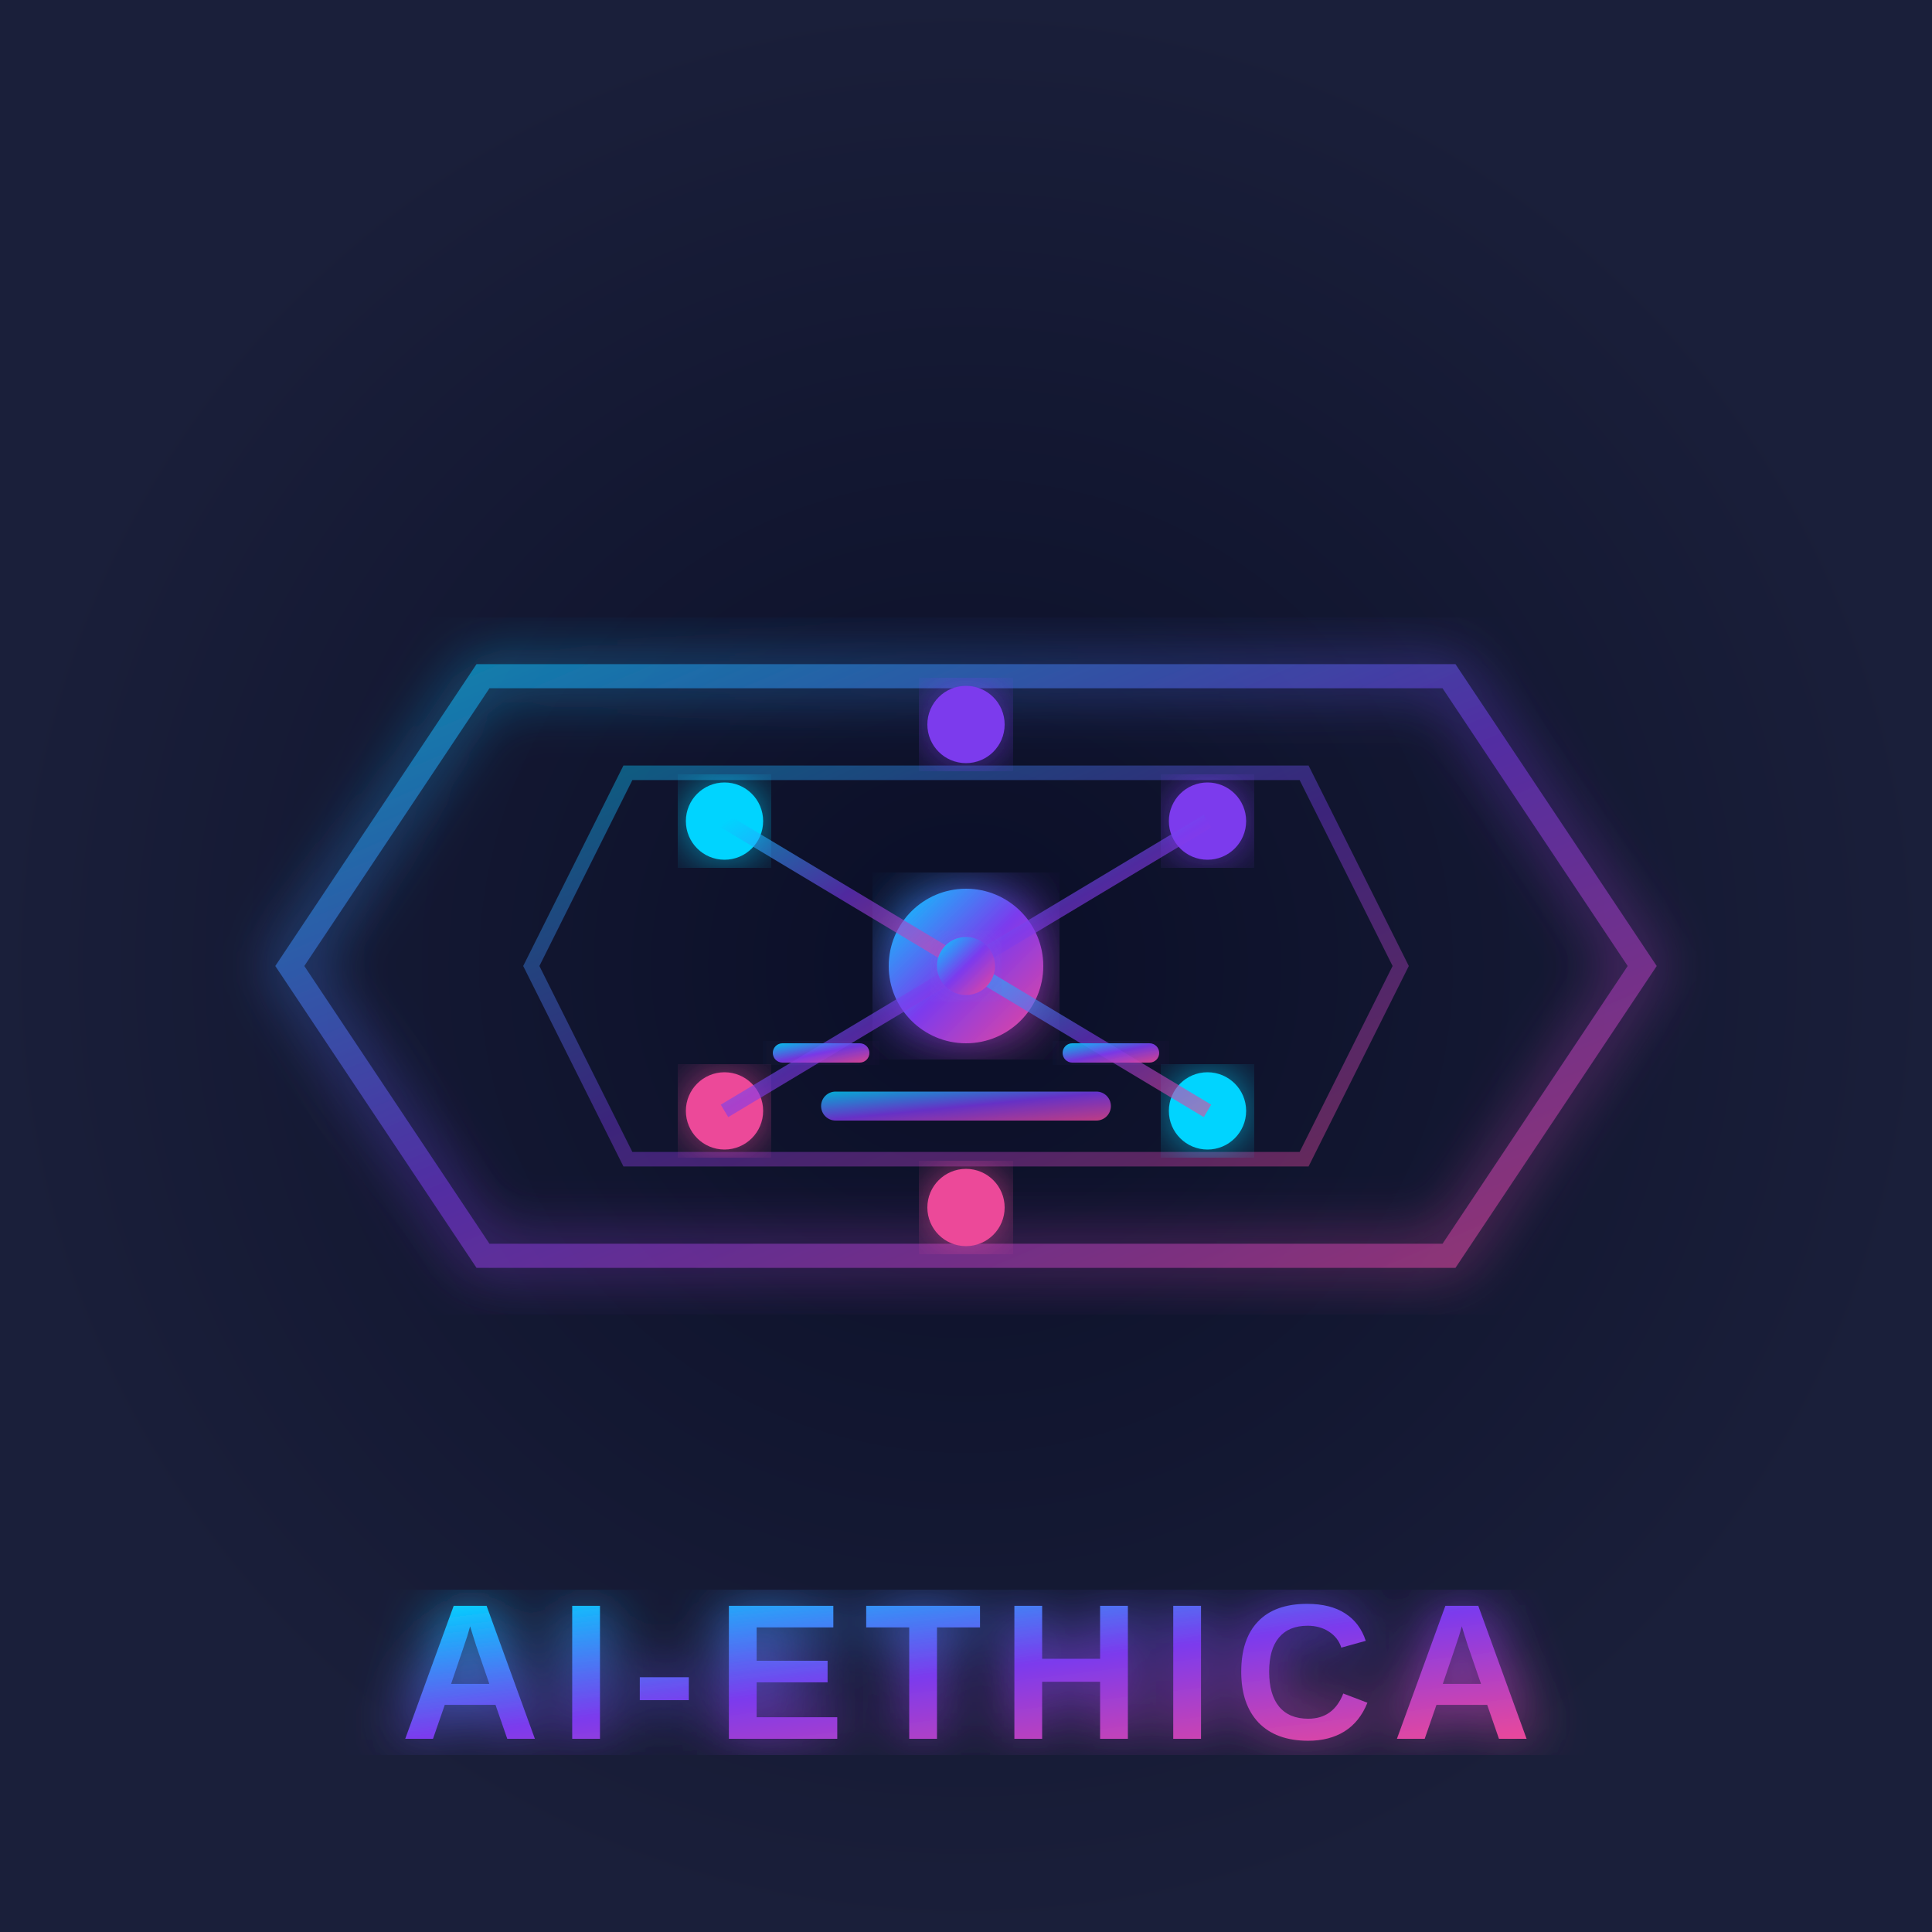
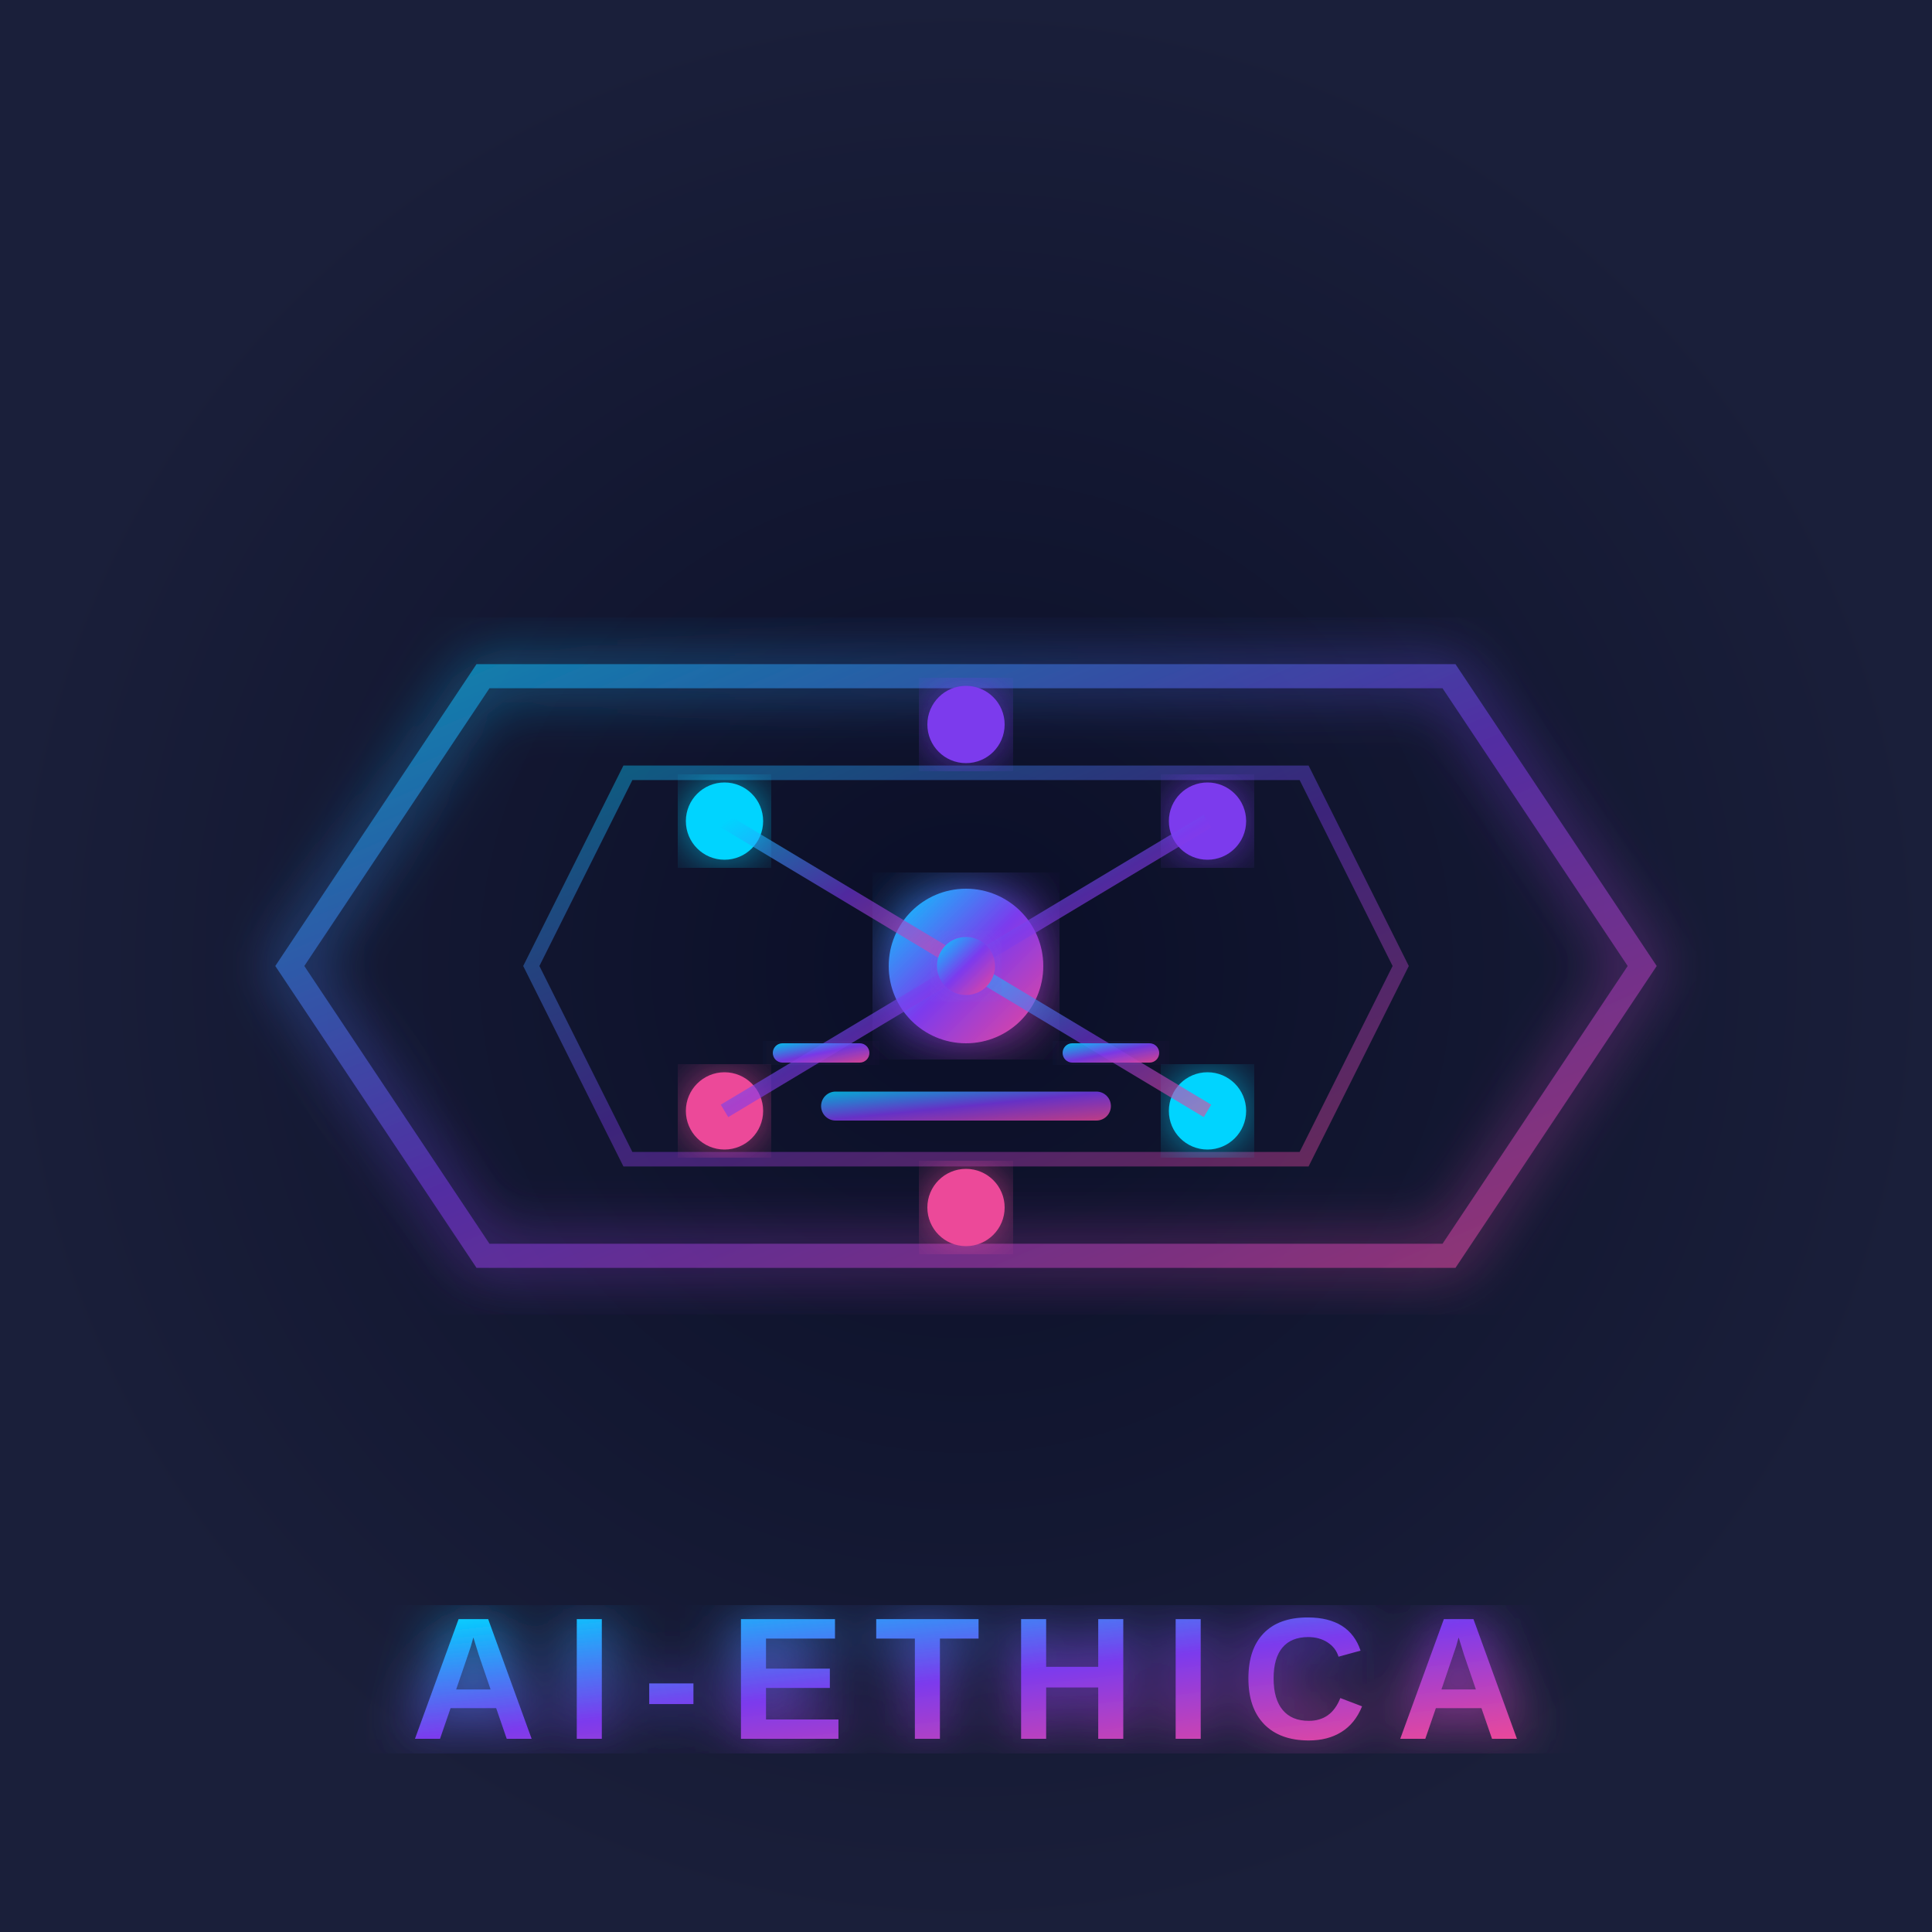
<svg xmlns="http://www.w3.org/2000/svg" width="200" height="200" viewBox="0 0 200 200">
  <defs>
    <linearGradient id="futGrad1" x1="0%" y1="0%" x2="100%" y2="100%">
      <stop offset="0%" style="stop-color:#00d4ff;stop-opacity:1" />
      <stop offset="50%" style="stop-color:#7c3aed;stop-opacity:1" />
      <stop offset="100%" style="stop-color:#ec4899;stop-opacity:1" />
    </linearGradient>
    <filter id="glow">
      <feGaussianBlur stdDeviation="3" result="coloredBlur" />
      <feMerge>
        <feMergeNode in="coloredBlur" />
        <feMergeNode in="SourceGraphic" />
      </feMerge>
    </filter>
    <radialGradient id="bgGrad" cx="50%" cy="50%">
      <stop offset="0%" style="stop-color:#0a0e27;stop-opacity:1" />
      <stop offset="100%" style="stop-color:#1a1f3a;stop-opacity:1" />
    </radialGradient>
  </defs>
  <rect width="200" height="200" fill="url(#bgGrad)" />
  <g transform="translate(100, 100)">
    <polygon points="-50,-30 50,-30 70,0 50,30 -50,30 -70,0" fill="none" stroke="url(#futGrad1)" stroke-width="2.5" opacity="0.6" filter="url(#glow)" />
    <polygon points="-35,-20 35,-20 45,0 35,20 -35,20 -45,0" fill="none" stroke="url(#futGrad1)" stroke-width="1.5" opacity="0.4" />
    <circle cx="0" cy="0" r="8" fill="url(#futGrad1)" filter="url(#glow)" />
    <circle cx="-25" cy="-15" r="4" fill="#00d4ff" filter="url(#glow)" />
    <circle cx="25" cy="-15" r="4" fill="#7c3aed" filter="url(#glow)" />
    <circle cx="-25" cy="15" r="4" fill="#ec4899" filter="url(#glow)" />
    <circle cx="25" cy="15" r="4" fill="#00d4ff" filter="url(#glow)" />
    <circle cx="0" cy="-25" r="4" fill="#7c3aed" filter="url(#glow)" />
    <circle cx="0" cy="25" r="4" fill="#ec4899" filter="url(#glow)" />
    <line x1="0" y1="0" x2="-25" y2="-15" stroke="url(#futGrad1)" stroke-width="1.5" opacity="0.6" />
    <line x1="0" y1="0" x2="25" y2="-15" stroke="url(#futGrad1)" stroke-width="1.5" opacity="0.6" />
    <line x1="0" y1="0" x2="-25" y2="15" stroke="url(#futGrad1)" stroke-width="1.5" opacity="0.6" />
    <line x1="0" y1="0" x2="25" y2="15" stroke="url(#futGrad1)" stroke-width="1.5" opacity="0.6" />
    <line x1="0" y1="0" x2="0" y2="-25" stroke="url(#futGrad1)" stroke-width="1.5" opacity="0.6" />
    <line x1="0" y1="0" x2="0" y2="25" stroke="url(#futGrad1)" stroke-width="1.5" opacity="0.6" />
    <g transform="translate(0, 5)">
      <rect x="-15" y="8" width="30" height="3" fill="url(#futGrad1)" opacity="0.8" rx="1.5" />
      <rect x="-20" y="3" width="10" height="2" fill="url(#futGrad1)" opacity="0.9" rx="1" filter="url(#glow)" />
      <line x1="-15" y1="8" x2="-15" y2="4" stroke="url(#futGrad1)" stroke-width="1.5" opacity="0.7" />
      <rect x="10" y="3" width="10" height="2" fill="url(#futGrad1)" opacity="0.9" rx="1" filter="url(#glow)" />
      <line x1="15" y1="8" x2="15" y2="4" stroke="url(#futGrad1)" stroke-width="1.5" opacity="0.7" />
      <line x1="0" y1="-5" x2="0" y2="8" stroke="url(#futGrad1)" stroke-width="2" opacity="0.8" stroke-linecap="round" />
      <circle cx="0" cy="-5" r="3" fill="url(#futGrad1)" filter="url(#glow)" />
    </g>
  </g>
  <g opacity="0.15" stroke="url(#futGrad1)" stroke-width="0.5">
    <line x1="20" y1="0" x2="20" y2="200" />
    <line x1="40" y1="0" x2="40" y2="200" />
    <line x1="60" y1="0" x2="60" y2="200" />
    <line x1="80" y1="0" x2="80" y2="200" />
    <line x1="120" y1="0" x2="120" y2="200" />
    <line x1="140" y1="0" x2="140" y2="200" />
    <line x1="160" y1="0" x2="160" y2="200" />
    <line x1="180" y1="0" x2="180" y2="200" />
    <line x1="0" y1="20" x2="200" y2="20" />
    <line x1="0" y1="40" x2="200" y2="40" />
    <line x1="0" y1="60" x2="200" y2="60" />
    <line x1="0" y1="80" x2="200" y2="80" />
    <line x1="0" y1="120" x2="200" y2="120" />
    <line x1="0" y1="140" x2="200" y2="140" />
    <line x1="0" y1="160" x2="200" y2="160" />
    <line x1="0" y1="180" x2="200" y2="180" />
  </g>
-   <text x="100" y="180" font-family="'Segoe UI', Arial, sans-serif" font-size="20" font-weight="bold" fill="url(#futGrad1)" text-anchor="middle" filter="url(#glow)" letter-spacing="2">AI-ETHICA</text>
+   <text x="100" y="180" font-family="'Orbitron', 'Exo 2', 'Rajdhani', 'Arial', sans-serif" font-size="18" font-weight="700" fill="url(#futGrad1)" text-anchor="middle" filter="url(#glow)" letter-spacing="3" text-transform="uppercase">AI-ETHICA</text>
</svg>
